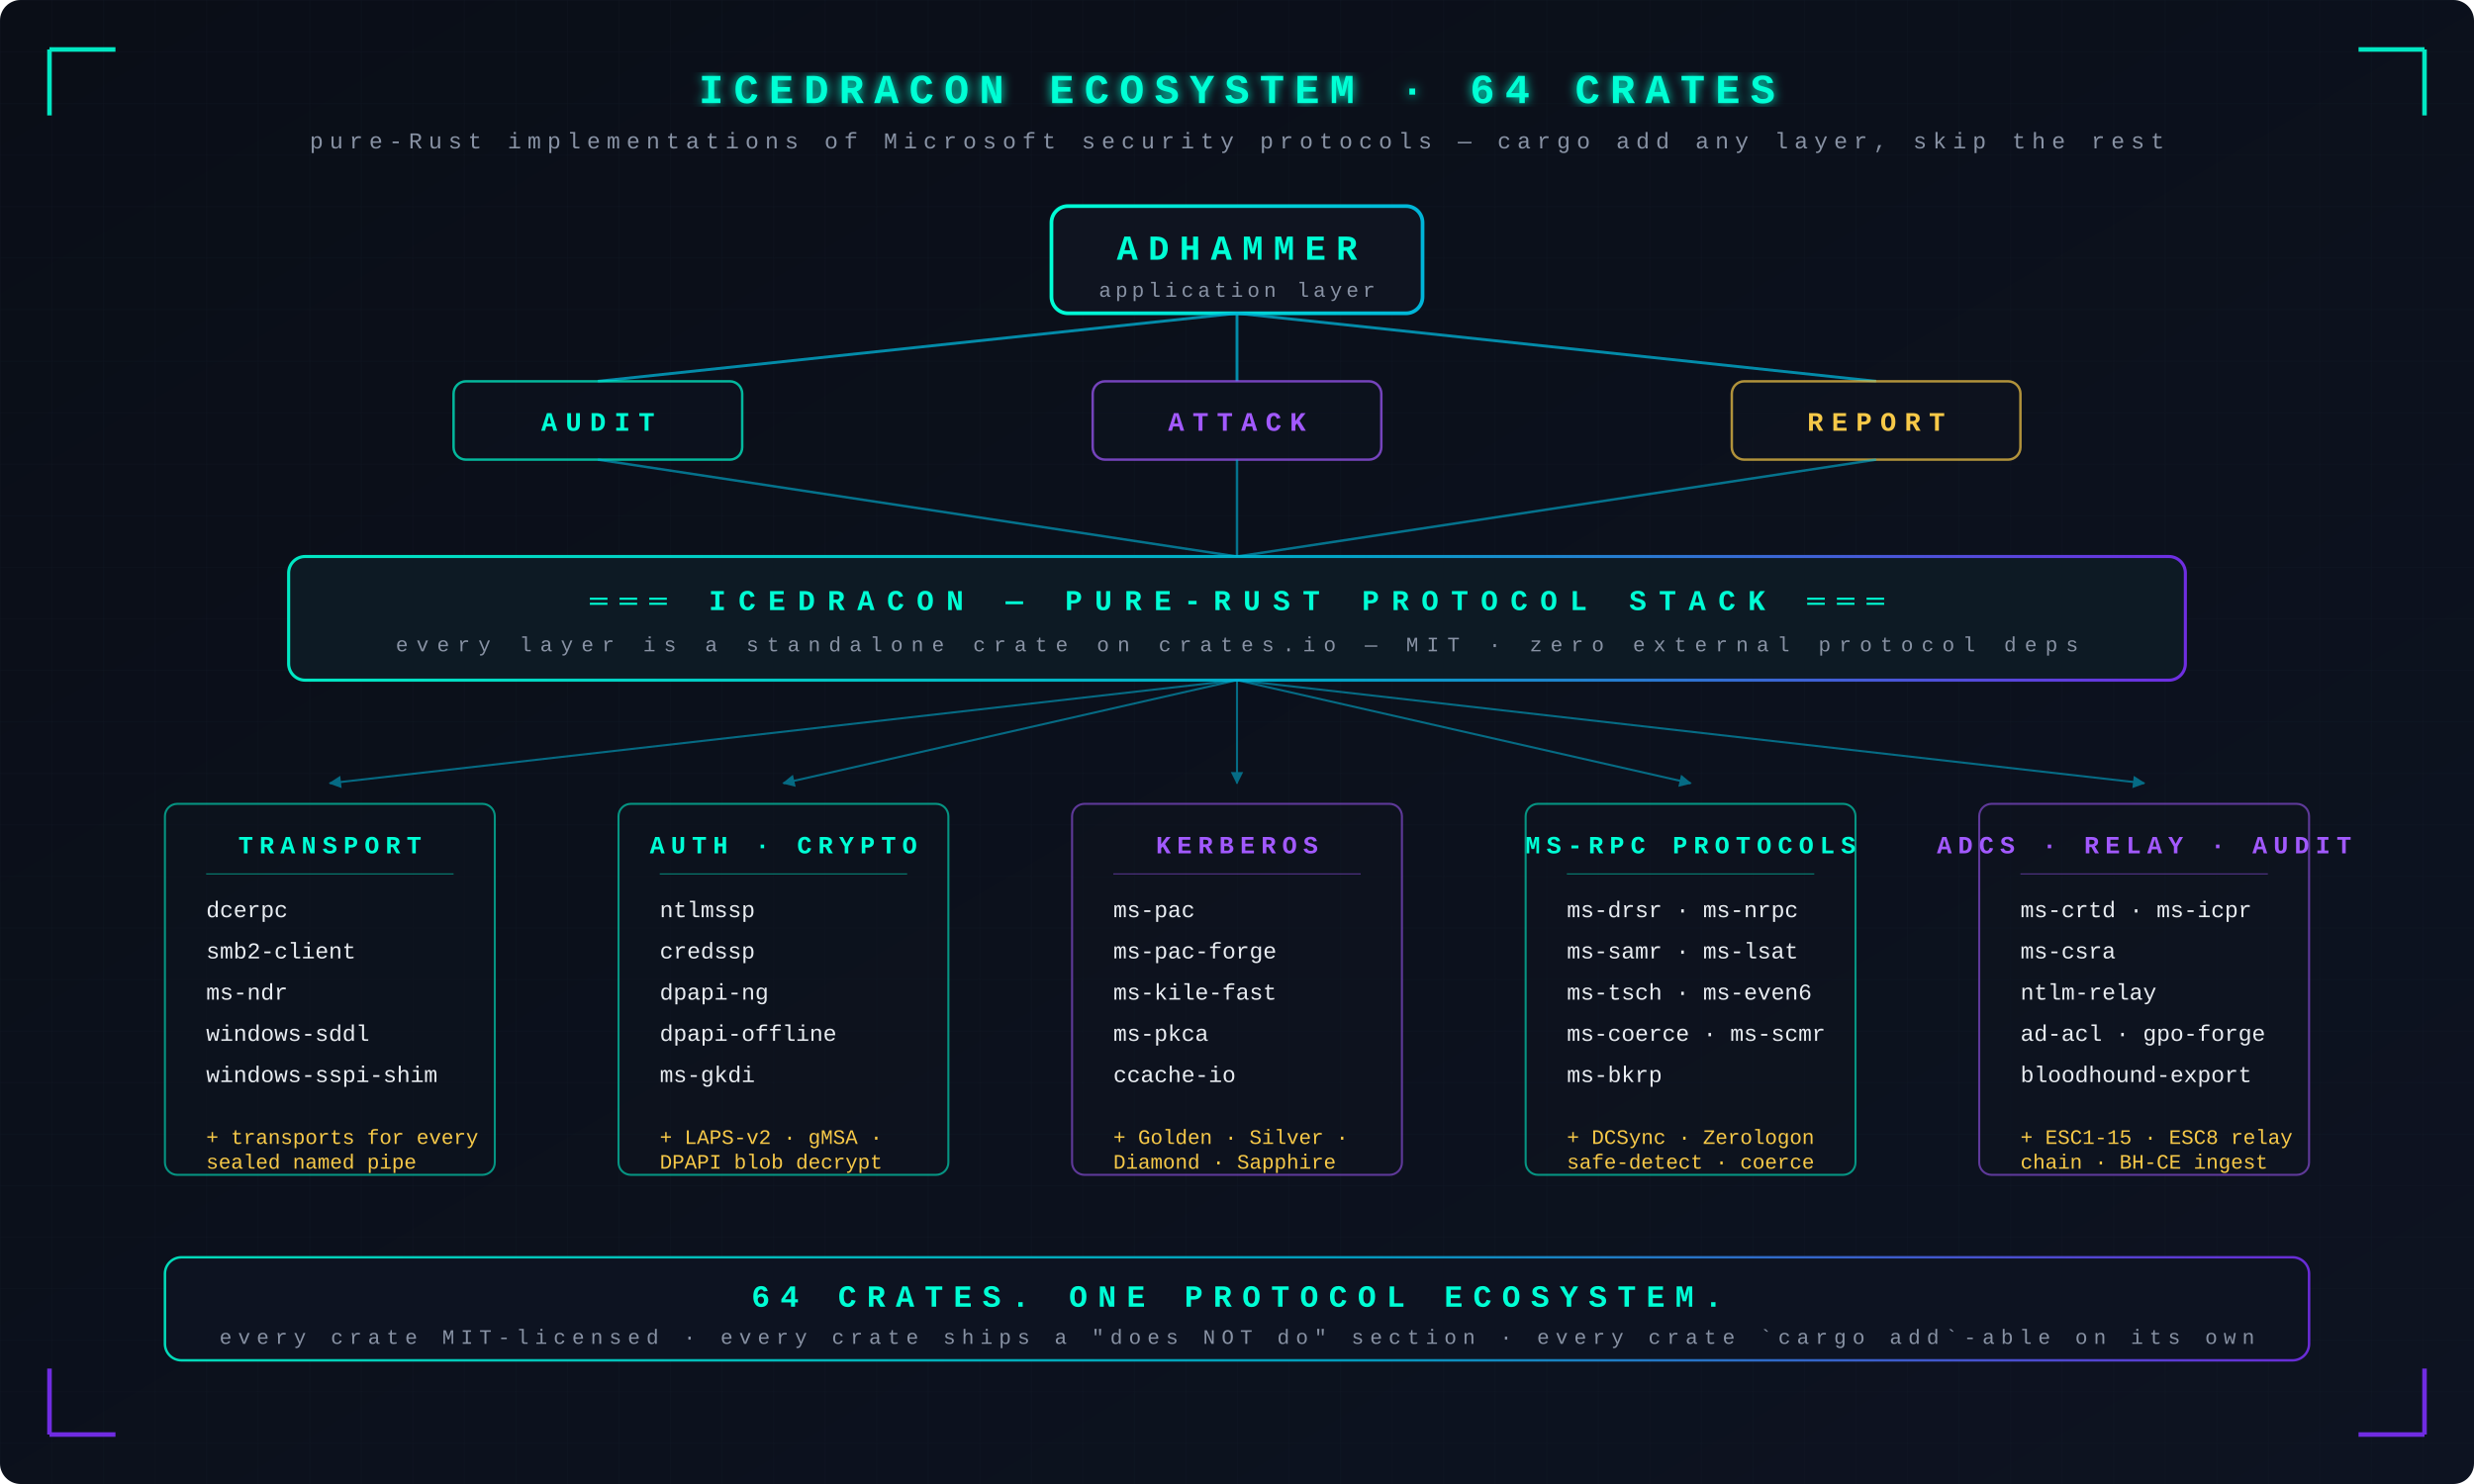
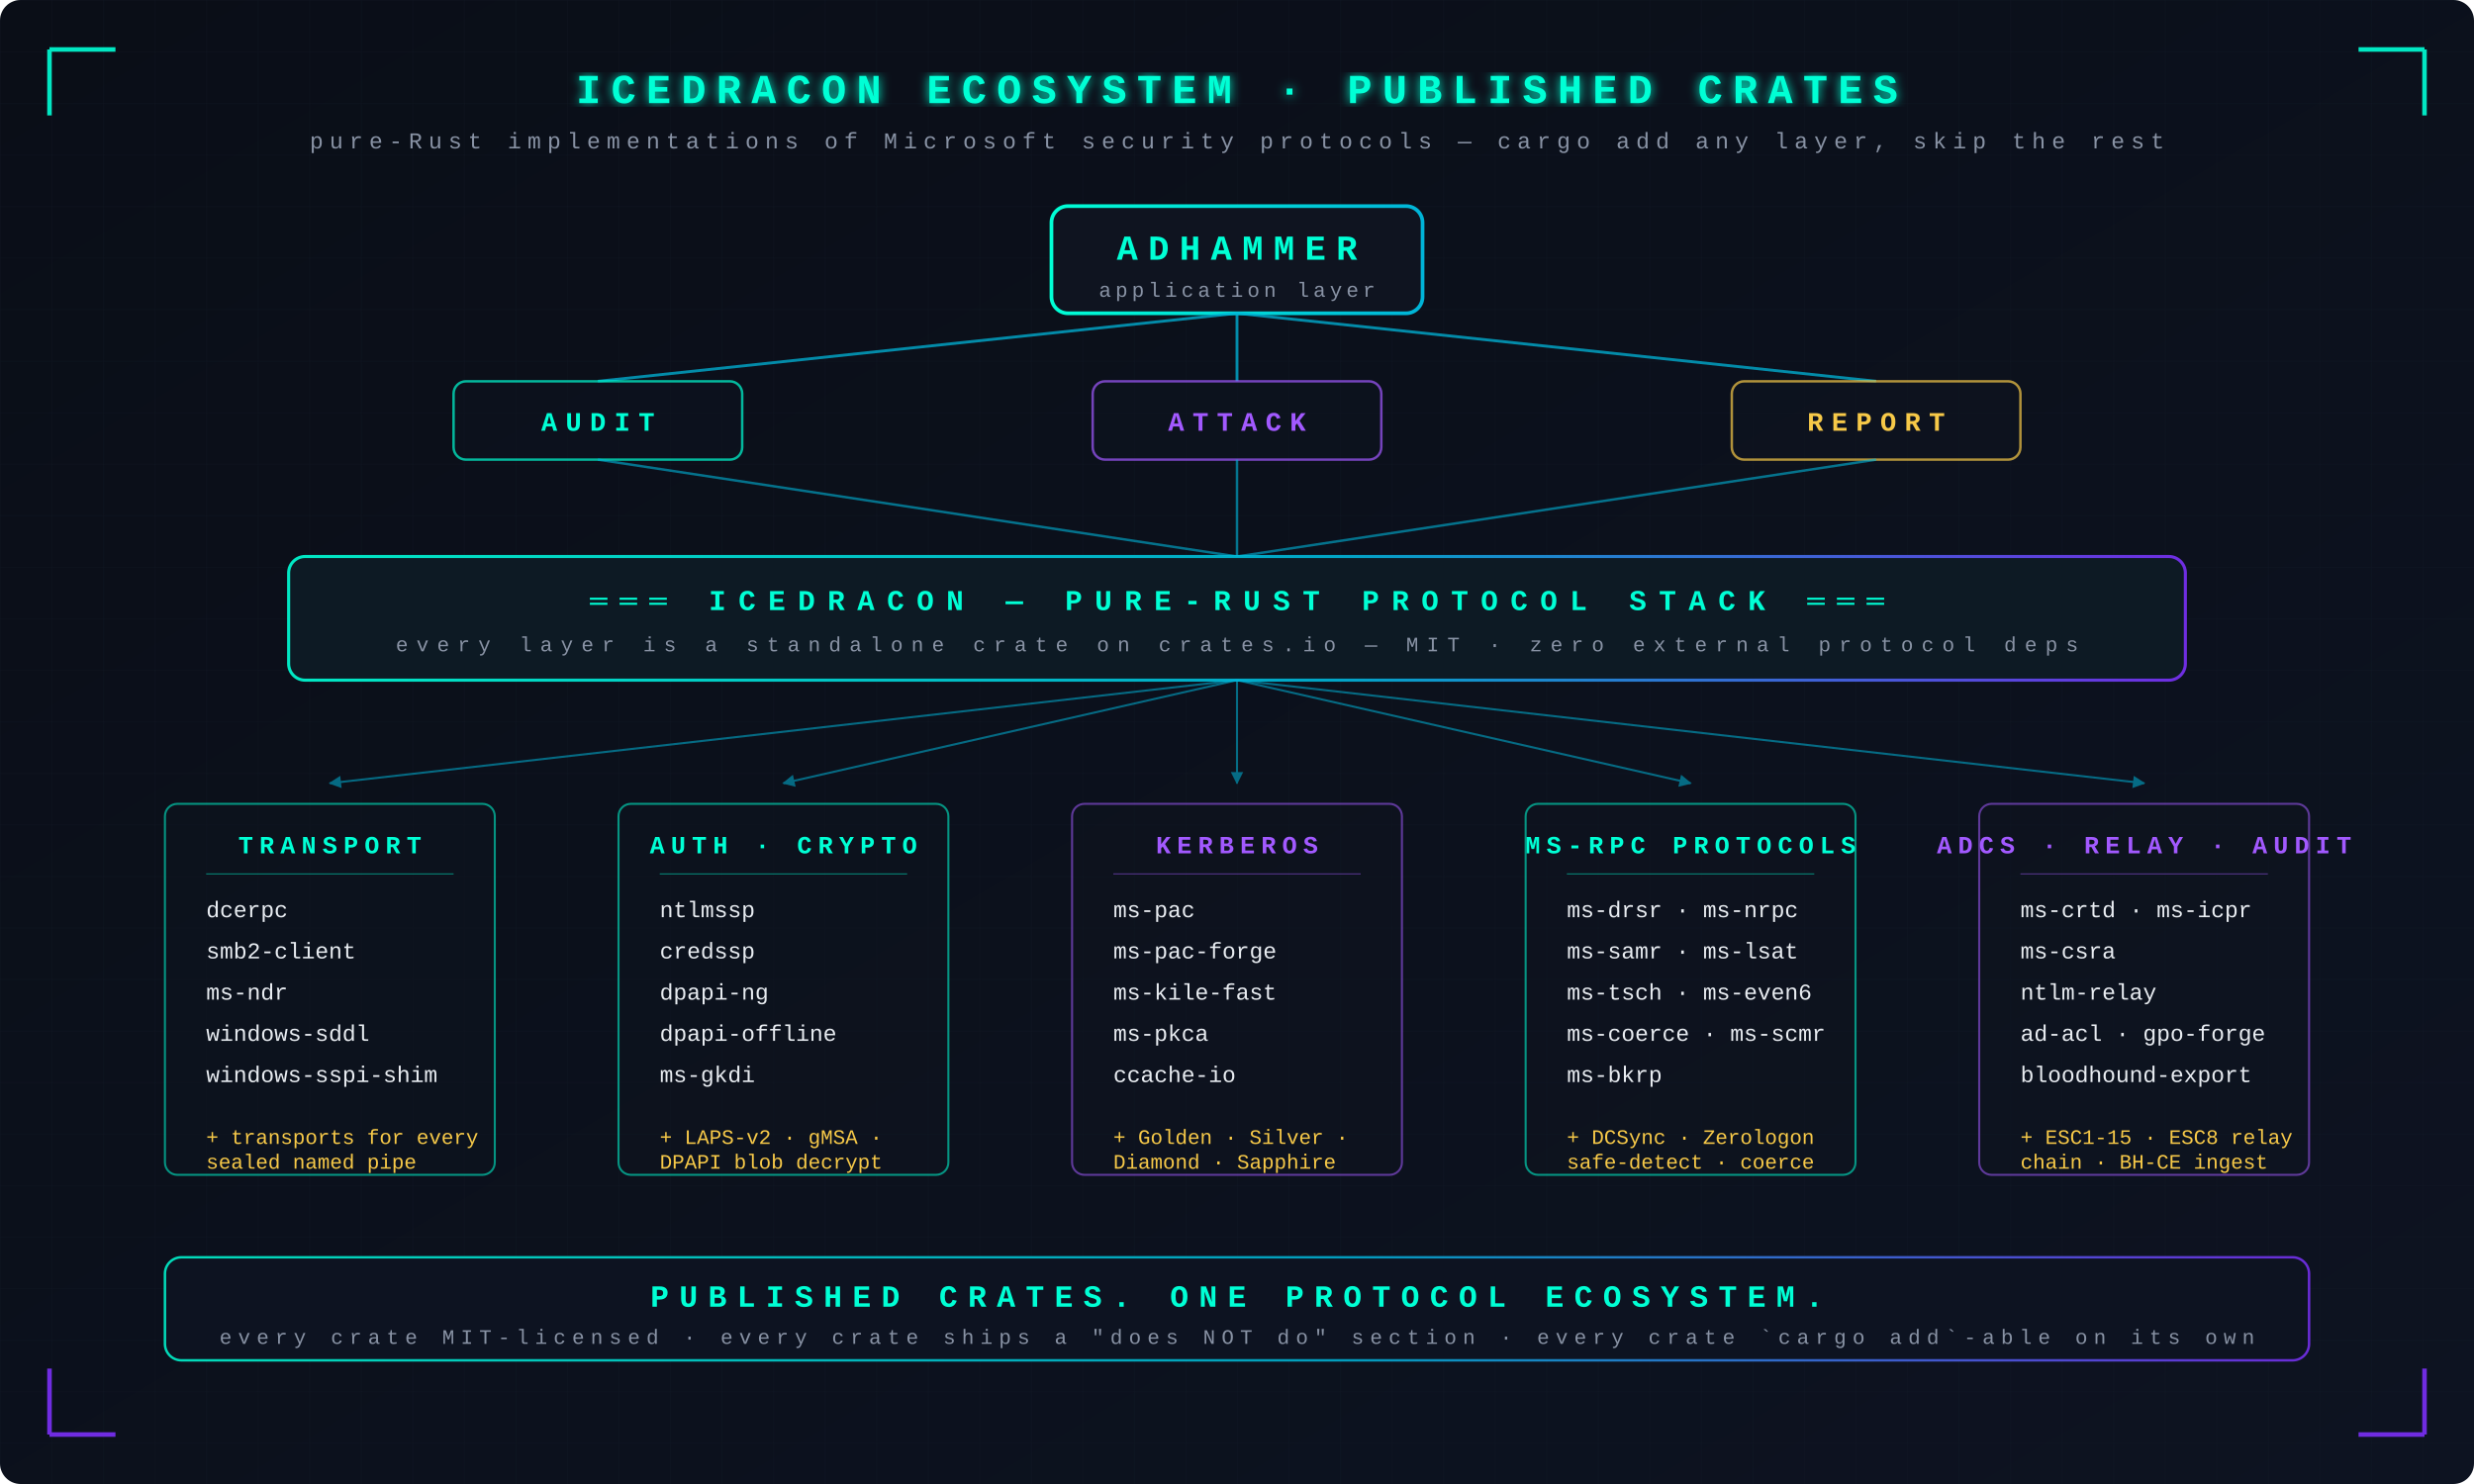
<svg xmlns="http://www.w3.org/2000/svg" viewBox="0 0 1200 720" width="1200" height="720">
  <defs>
    <linearGradient id="ec-bg" x1="0%" y1="0%" x2="100%" y2="100%">
      <stop offset="0%" style="stop-color:#0a0e17" />
      <stop offset="100%" style="stop-color:#0d1321" />
    </linearGradient>
    <linearGradient id="ec-cyan" x1="0%" y1="0%" x2="100%" y2="0%">
      <stop offset="0%" style="stop-color:#00ffd5" />
      <stop offset="100%" style="stop-color:#00b4d8" />
    </linearGradient>
    <linearGradient id="ec-chain" x1="0%" y1="0%" x2="100%" y2="0%">
      <stop offset="0%" style="stop-color:#00ffd5" />
      <stop offset="55%" style="stop-color:#00b4d8" />
      <stop offset="100%" style="stop-color:#7b2ff7" />
    </linearGradient>
    <pattern id="ec-grid" width="25" height="25" patternUnits="userSpaceOnUse">
      <path d="M 25 0 L 0 0 0 25" fill="none" stroke="#1a2332" stroke-width="0.35" />
    </pattern>
    <filter id="ec-glow">
      <feGaussianBlur stdDeviation="2.5" result="blur" />
      <feMerge>
        <feMergeNode in="blur" />
        <feMergeNode in="SourceGraphic" />
      </feMerge>
    </filter>
    <marker id="ec-arrow" viewBox="0 0 10 10" refX="9" refY="5" markerWidth="6" markerHeight="6" orient="auto">
      <path d="M 0 0 L 10 5 L 0 10 z" fill="#00b4d8" />
    </marker>
  </defs>
  <rect width="1200" height="720" rx="10" fill="url(#ec-bg)" />
  <rect width="1200" height="720" rx="10" fill="url(#ec-grid)" opacity="0.4" />
  <path d="M 24 24 L 24 56 M 24 24 L 56 24" stroke="#00ffd5" stroke-width="2.2" fill="none" opacity="0.9" />
  <path d="M 1176 24 L 1176 56 M 1176 24 L 1144 24" stroke="#00ffd5" stroke-width="2.2" fill="none" opacity="0.9" />
  <path d="M 24 696 L 24 664 M 24 696 L 56 696" stroke="#7b2ff7" stroke-width="2.2" fill="none" opacity="0.9" />
  <path d="M 1176 696 L 1176 664 M 1176 696 L 1144 696" stroke="#7b2ff7" stroke-width="2.2" fill="none" opacity="0.9" />
-   <text x="600" y="50" text-anchor="middle" font-family="'Courier New', 'Fira Code', monospace" font-size="20" font-weight="bold" fill="#00ffd5" letter-spacing="5" filter="url(#ec-glow)">ICEDRACON ECOSYSTEM · 64 CRATES</text>
+   <text x="600" y="50" text-anchor="middle" font-family="'Courier New', 'Fira Code', monospace" font-size="20" font-weight="bold" fill="#00ffd5" letter-spacing="5" filter="url(#ec-glow)">ICEDRACON ECOSYSTEM · PUBLISHED CRATES</text>
  <text x="600" y="72" text-anchor="middle" font-family="'Courier New', monospace" font-size="11" fill="#8892a4" letter-spacing="3">pure-Rust implementations of Microsoft security protocols — cargo add any layer, skip the rest</text>
  <g font-family="'Courier New', monospace">
    <rect x="510" y="100" width="180" height="52" rx="8" fill="#0f1420" stroke="url(#ec-cyan)" stroke-width="1.8" />
    <text x="600" y="126" text-anchor="middle" font-size="17" font-weight="bold" fill="#00ffd5" letter-spacing="5">ADHAMMER</text>
    <text x="600" y="144" text-anchor="middle" font-size="10" fill="#8892a4" letter-spacing="2">application layer</text>
    <line x1="600" y1="152" x2="290" y2="185" stroke="#00b4d8" stroke-width="1.4" opacity="0.75" />
    <line x1="600" y1="152" x2="600" y2="185" stroke="#00b4d8" stroke-width="1.4" opacity="0.75" />
    <line x1="600" y1="152" x2="910" y2="185" stroke="#00b4d8" stroke-width="1.4" opacity="0.75" />
    <rect x="220" y="185" width="140" height="38" rx="6" fill="#0f1420" stroke="#00ffd5" stroke-width="1.2" fill-opacity="0.5" stroke-opacity="0.7" />
    <text x="290" y="209" text-anchor="middle" font-size="13" font-weight="bold" fill="#00ffd5" letter-spacing="4">AUDIT</text>
    <rect x="530" y="185" width="140" height="38" rx="6" fill="#0f1420" stroke="#a259ff" stroke-width="1.2" fill-opacity="0.5" stroke-opacity="0.7" />
    <text x="600" y="209" text-anchor="middle" font-size="13" font-weight="bold" fill="#a259ff" letter-spacing="4">ATTACK</text>
    <rect x="840" y="185" width="140" height="38" rx="6" fill="#0f1420" stroke="#f7c948" stroke-width="1.2" fill-opacity="0.5" stroke-opacity="0.7" />
    <text x="910" y="209" text-anchor="middle" font-size="13" font-weight="bold" fill="#f7c948" letter-spacing="4">REPORT</text>
    <line x1="290" y1="223" x2="600" y2="270" stroke="#00b4d8" stroke-width="1.2" opacity="0.6" />
    <line x1="600" y1="223" x2="600" y2="270" stroke="#00b4d8" stroke-width="1.2" opacity="0.6" />
    <line x1="910" y1="223" x2="600" y2="270" stroke="#00b4d8" stroke-width="1.2" opacity="0.6" />
    <rect x="140" y="270" width="920" height="60" rx="8" fill="#0d1a24" stroke="url(#ec-chain)" stroke-width="1.5" stroke-opacity="0.9" />
    <text x="600" y="296" text-anchor="middle" font-size="14" font-weight="bold" fill="#00ffd5" letter-spacing="6">═══  ICEDRACON — PURE-RUST PROTOCOL STACK  ═══</text>
    <text x="600" y="316" text-anchor="middle" font-size="10" fill="#8892a4" letter-spacing="4">every layer is a standalone crate on crates.io — MIT · zero external protocol deps</text>
    <line x1="600" y1="330" x2="160" y2="380" stroke="#00b4d8" stroke-width="1" opacity="0.55" marker-end="url(#ec-arrow)" />
    <line x1="600" y1="330" x2="380" y2="380" stroke="#00b4d8" stroke-width="1" opacity="0.55" marker-end="url(#ec-arrow)" />
    <line x1="600" y1="330" x2="600" y2="380" stroke="#00b4d8" stroke-width="1" opacity="0.55" marker-end="url(#ec-arrow)" />
    <line x1="600" y1="330" x2="820" y2="380" stroke="#00b4d8" stroke-width="1" opacity="0.55" marker-end="url(#ec-arrow)" />
    <line x1="600" y1="330" x2="1040" y2="380" stroke="#00b4d8" stroke-width="1" opacity="0.55" marker-end="url(#ec-arrow)" />
    <rect x="80" y="390" width="160" height="180" rx="6" fill="#0f1420" stroke="#00ffd5" stroke-width="1" fill-opacity="0.45" stroke-opacity="0.55" />
    <text x="160" y="414" text-anchor="middle" font-size="12" font-weight="bold" fill="#00ffd5" letter-spacing="3">TRANSPORT</text>
    <line x1="100" y1="424" x2="220" y2="424" stroke="#00ffd5" stroke-width="0.5" opacity="0.5" />
    <text x="100" y="445" font-size="11" fill="#e8ecf1">dcerpc</text>
    <text x="100" y="465" font-size="11" fill="#e8ecf1">smb2-client</text>
    <text x="100" y="485" font-size="11" fill="#e8ecf1">ms-ndr</text>
    <text x="100" y="505" font-size="11" fill="#e8ecf1">windows-sddl</text>
    <text x="100" y="525" font-size="11" fill="#e8ecf1">windows-sspi-shim</text>
    <text x="100" y="555" font-size="10" fill="#f7c948">+ transports for every</text>
    <text x="100" y="567" font-size="10" fill="#f7c948">sealed named pipe</text>
    <rect x="300" y="390" width="160" height="180" rx="6" fill="#0f1420" stroke="#00ffd5" stroke-width="1" fill-opacity="0.45" stroke-opacity="0.55" />
    <text x="380" y="414" text-anchor="middle" font-size="12" font-weight="bold" fill="#00ffd5" letter-spacing="3">AUTH · CRYPTO</text>
    <line x1="320" y1="424" x2="440" y2="424" stroke="#00ffd5" stroke-width="0.5" opacity="0.5" />
    <text x="320" y="445" font-size="11" fill="#e8ecf1">ntlmssp</text>
    <text x="320" y="465" font-size="11" fill="#e8ecf1">credssp</text>
    <text x="320" y="485" font-size="11" fill="#e8ecf1">dpapi-ng</text>
    <text x="320" y="505" font-size="11" fill="#e8ecf1">dpapi-offline</text>
    <text x="320" y="525" font-size="11" fill="#e8ecf1">ms-gkdi</text>
    <text x="320" y="555" font-size="10" fill="#f7c948">+ LAPS-v2 · gMSA ·</text>
    <text x="320" y="567" font-size="10" fill="#f7c948">DPAPI blob decrypt</text>
    <rect x="520" y="390" width="160" height="180" rx="6" fill="#0f1420" stroke="#a259ff" stroke-width="1" fill-opacity="0.45" stroke-opacity="0.55" />
    <text x="600" y="414" text-anchor="middle" font-size="12" font-weight="bold" fill="#a259ff" letter-spacing="3">KERBEROS</text>
    <line x1="540" y1="424" x2="660" y2="424" stroke="#a259ff" stroke-width="0.5" opacity="0.5" />
    <text x="540" y="445" font-size="11" fill="#e8ecf1">ms-pac</text>
    <text x="540" y="465" font-size="11" fill="#e8ecf1">ms-pac-forge</text>
    <text x="540" y="485" font-size="11" fill="#e8ecf1">ms-kile-fast</text>
    <text x="540" y="505" font-size="11" fill="#e8ecf1">ms-pkca</text>
    <text x="540" y="525" font-size="11" fill="#e8ecf1">ccache-io</text>
    <text x="540" y="555" font-size="10" fill="#f7c948">+ Golden · Silver ·</text>
    <text x="540" y="567" font-size="10" fill="#f7c948">Diamond · Sapphire</text>
    <rect x="740" y="390" width="160" height="180" rx="6" fill="#0f1420" stroke="#00ffd5" stroke-width="1" fill-opacity="0.45" stroke-opacity="0.55" />
    <text x="820" y="414" text-anchor="middle" font-size="12" font-weight="bold" fill="#00ffd5" letter-spacing="3">MS-RPC PROTOCOLS</text>
    <line x1="760" y1="424" x2="880" y2="424" stroke="#00ffd5" stroke-width="0.5" opacity="0.5" />
    <text x="760" y="445" font-size="11" fill="#e8ecf1">ms-drsr · ms-nrpc</text>
    <text x="760" y="465" font-size="11" fill="#e8ecf1">ms-samr · ms-lsat</text>
    <text x="760" y="485" font-size="11" fill="#e8ecf1">ms-tsch · ms-even6</text>
    <text x="760" y="505" font-size="11" fill="#e8ecf1">ms-coerce · ms-scmr</text>
    <text x="760" y="525" font-size="11" fill="#e8ecf1">ms-bkrp</text>
    <text x="760" y="555" font-size="10" fill="#f7c948">+ DCSync · Zerologon</text>
    <text x="760" y="567" font-size="10" fill="#f7c948">safe-detect · coerce</text>
    <rect x="960" y="390" width="160" height="180" rx="6" fill="#0f1420" stroke="#a259ff" stroke-width="1" fill-opacity="0.45" stroke-opacity="0.55" />
    <text x="1040" y="414" text-anchor="middle" font-size="12" font-weight="bold" fill="#a259ff" letter-spacing="3">ADCS · RELAY · AUDIT</text>
    <line x1="980" y1="424" x2="1100" y2="424" stroke="#a259ff" stroke-width="0.5" opacity="0.5" />
    <text x="980" y="445" font-size="11" fill="#e8ecf1">ms-crtd · ms-icpr</text>
    <text x="980" y="465" font-size="11" fill="#e8ecf1">ms-csra</text>
    <text x="980" y="485" font-size="11" fill="#e8ecf1">ntlm-relay</text>
    <text x="980" y="505" font-size="11" fill="#e8ecf1">ad-acl · gpo-forge</text>
    <text x="980" y="525" font-size="11" fill="#e8ecf1">bloodhound-export</text>
    <text x="980" y="555" font-size="10" fill="#f7c948">+ ESC1-15 · ESC8 relay</text>
    <text x="980" y="567" font-size="10" fill="#f7c948">chain · BH-CE ingest</text>
    <rect x="80" y="610" width="1040" height="50" rx="8" fill="#0d1321" stroke="url(#ec-chain)" stroke-width="1.2" stroke-opacity="0.85" />
-     <text x="600" y="634" text-anchor="middle" font-size="15" font-weight="bold" fill="#00ffd5" letter-spacing="5">64 CRATES. ONE PROTOCOL ECOSYSTEM.</text>
+     <text x="600" y="634" text-anchor="middle" font-size="15" font-weight="bold" fill="#00ffd5" letter-spacing="5">PUBLISHED CRATES. ONE PROTOCOL ECOSYSTEM.</text>
    <text x="600" y="652" text-anchor="middle" font-size="10" fill="#8892a4" letter-spacing="3">every crate MIT-licensed · every crate ships a "does NOT do" section · every crate `cargo add`-able on its own</text>
  </g>
</svg>
